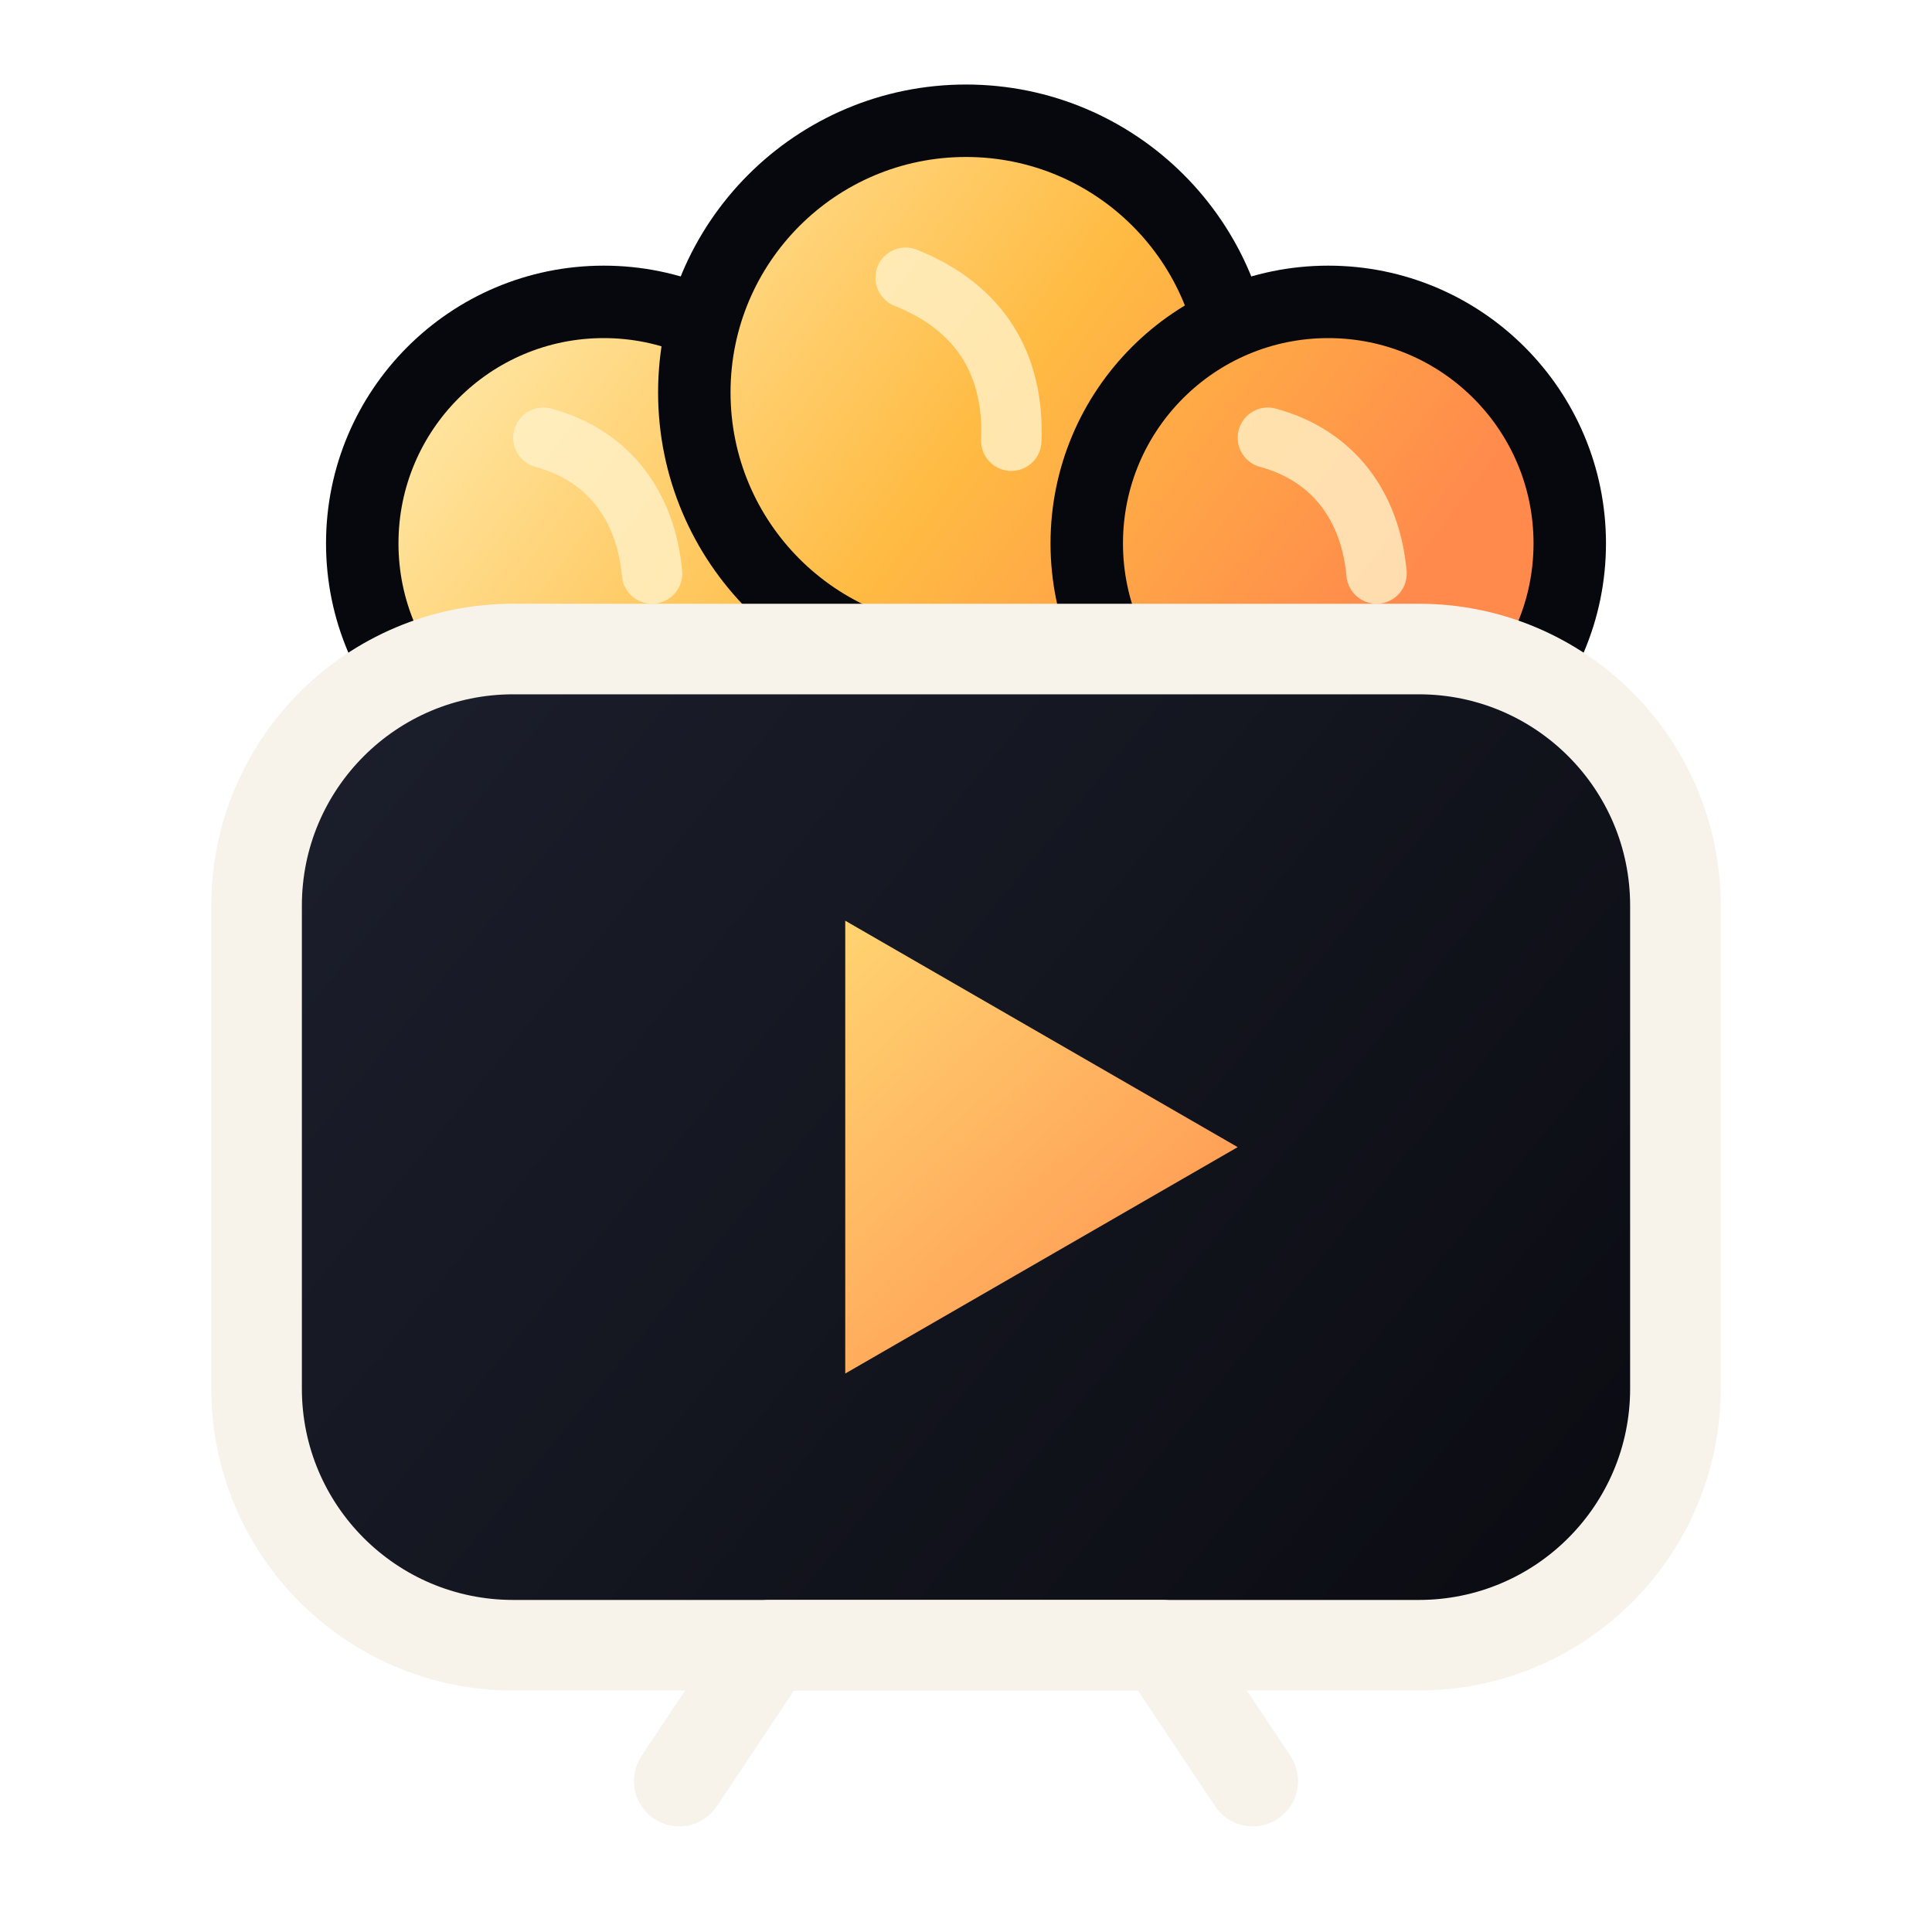
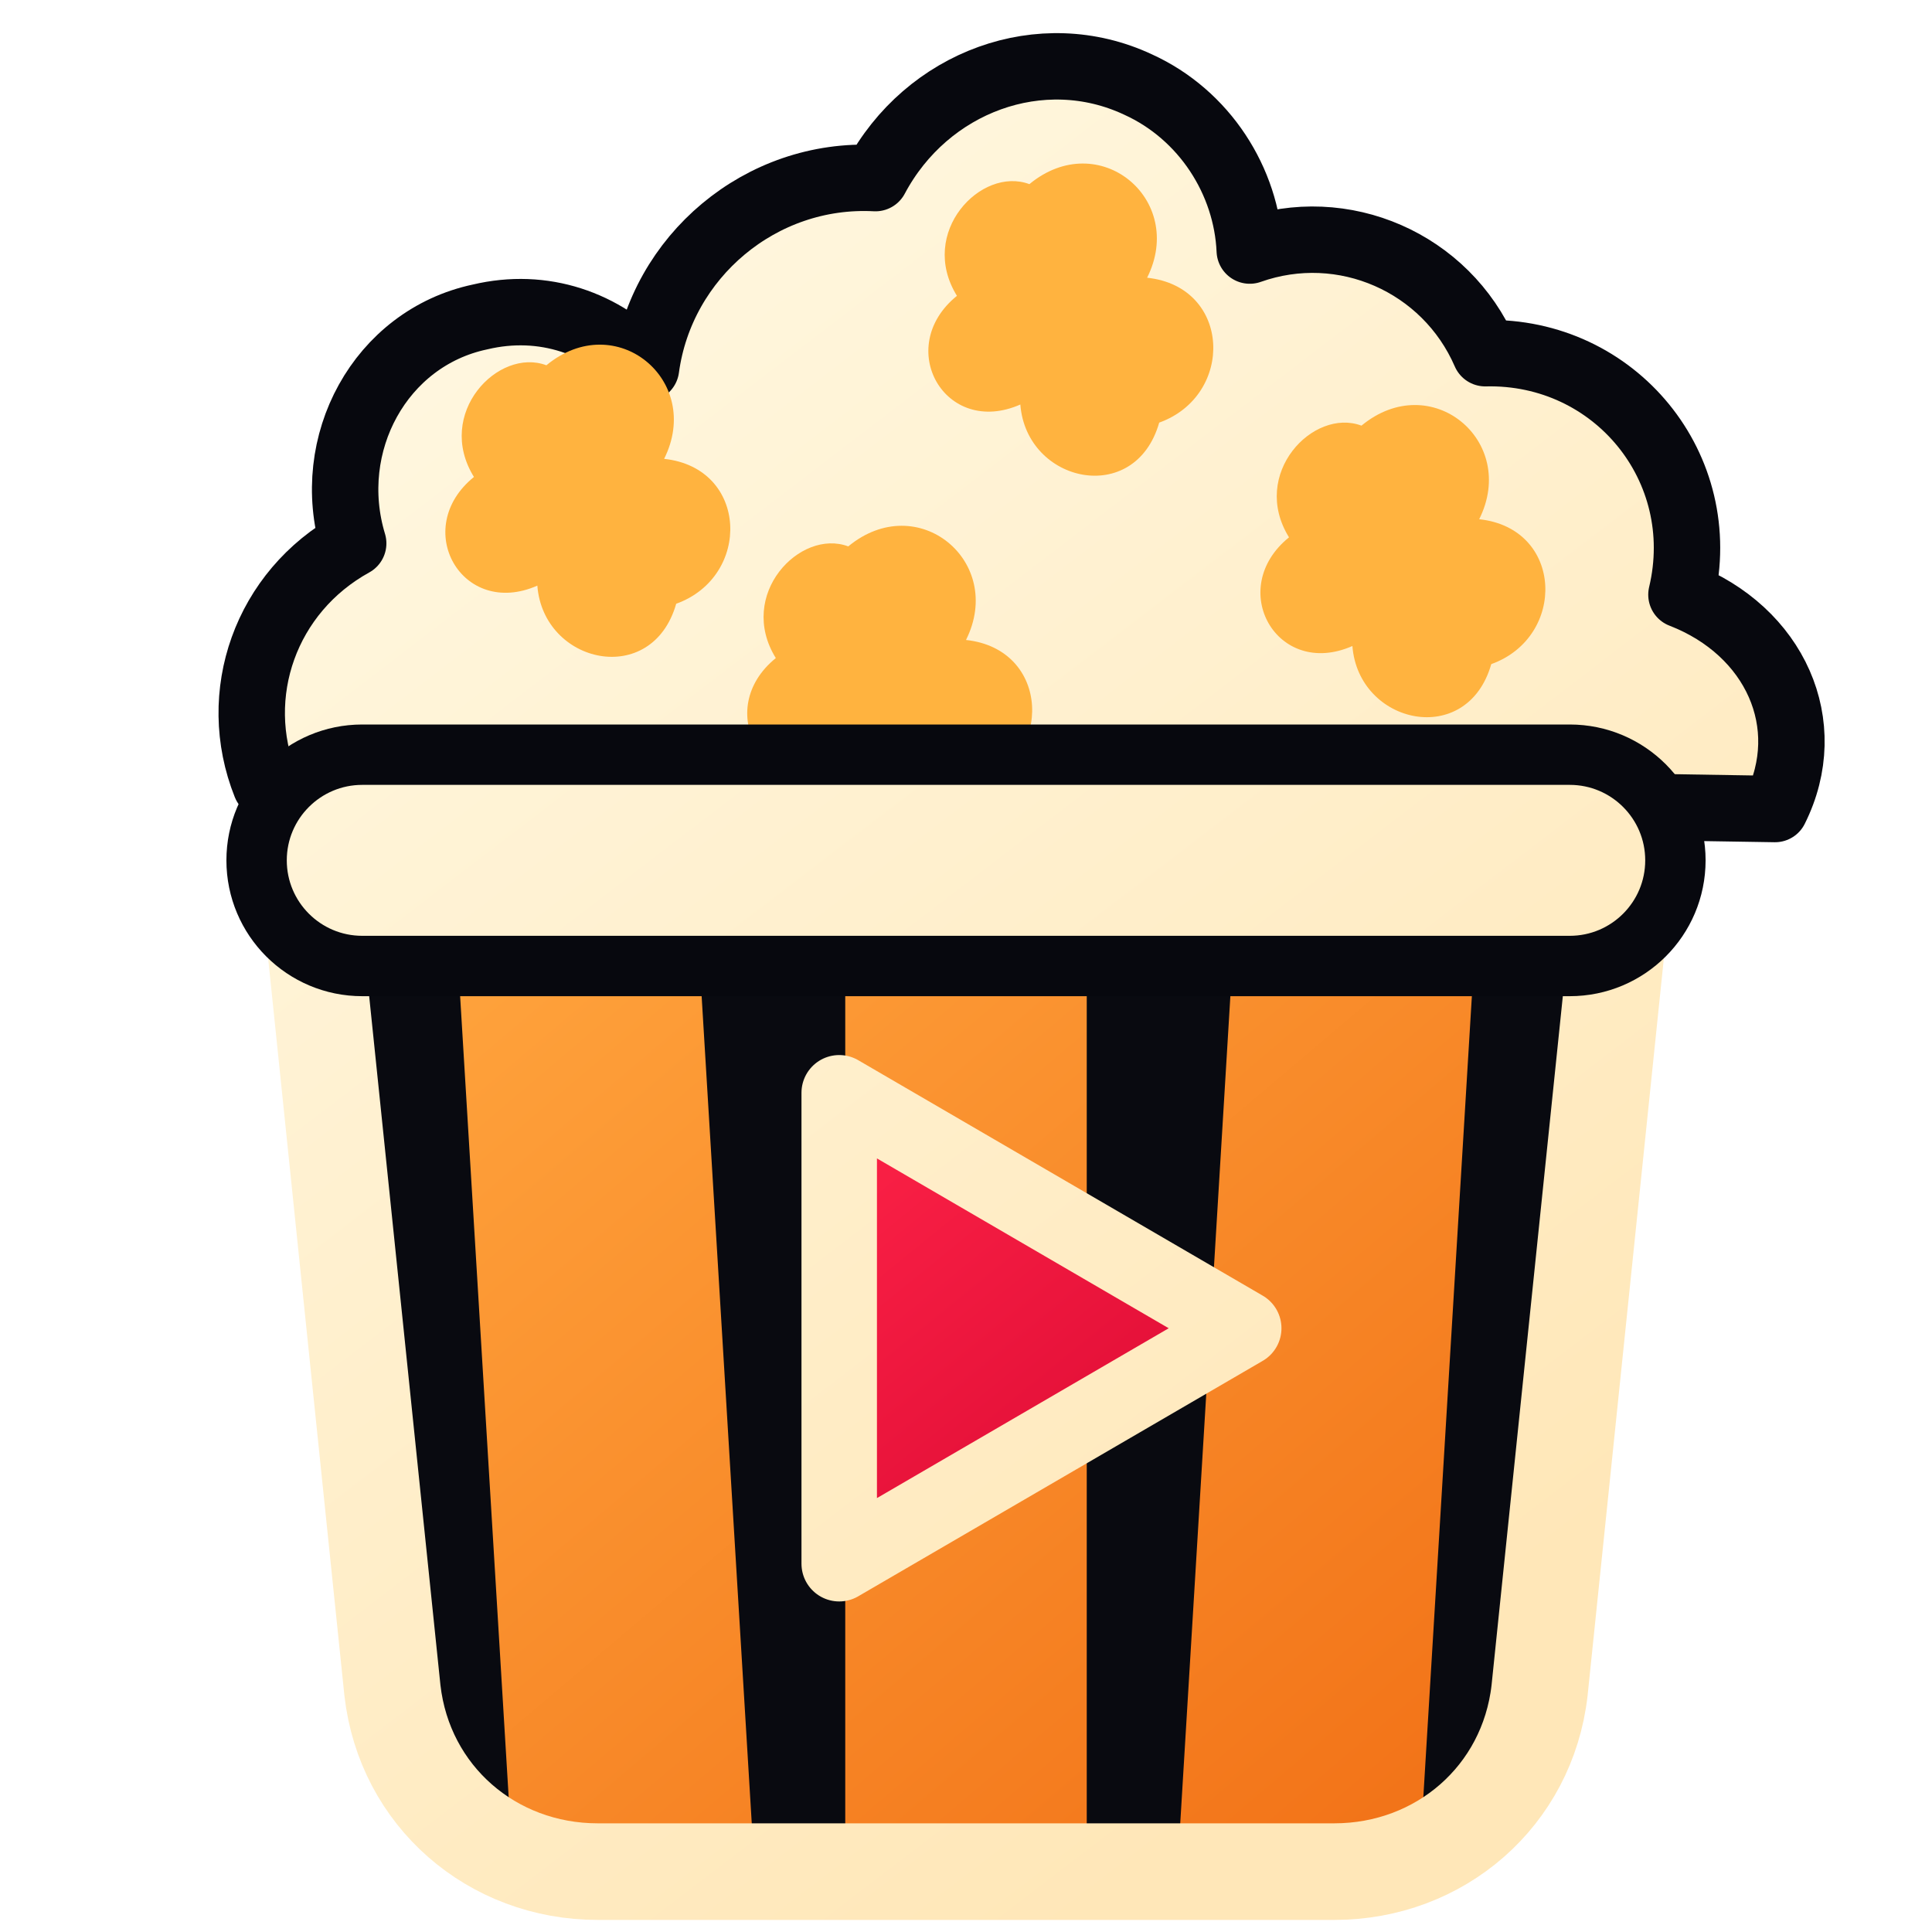
<svg xmlns="http://www.w3.org/2000/svg" width="64" height="64" viewBox="0 0 64 64" fill="none">
  <defs>
-     <linearGradient id="screen" x1="13" y1="22" x2="52" y2="54" gradientUnits="userSpaceOnUse">
-       <stop stop-color="#1B1E2B" />
-       <stop offset="1" stop-color="#0B0C12" />
+     <linearGradient id="cream" x1="15" y1="5" x2="51" y2="52" gradientUnits="userSpaceOnUse">
+       <stop stop-color="#FFF8E2" />
+       <stop offset="1" stop-color="#FFE7B8" />
    </linearGradient>
-     <linearGradient id="popcorn" x1="19" y1="6" x2="43" y2="24" gradientUnits="userSpaceOnUse">
-       <stop stop-color="#FFE7A4" />
-       <stop offset="0.52" stop-color="#FFBB43" />
-       <stop offset="1" stop-color="#FF8A4C" />
+     <linearGradient id="orange" x1="18" y1="28" x2="46" y2="61" gradientUnits="userSpaceOnUse">
+       <stop stop-color="#FFA43D" />
+       <stop offset="1" stop-color="#F27318" />
    </linearGradient>
-     <linearGradient id="play" x1="27" y1="30" x2="42" y2="46" gradientUnits="userSpaceOnUse">
-       <stop stop-color="#FFD772" />
-       <stop offset="1" stop-color="#FF8A4C" />
+     <linearGradient id="red" x1="27" y1="36" x2="40" y2="52" gradientUnits="userSpaceOnUse">
+       <stop stop-color="#FF2448" />
+       <stop offset="1" stop-color="#D90832" />
    </linearGradient>
+     <clipPath id="bucket-body">
+       <path d="M10 27H54L51 56C50.6 59.5 47.7 62 44.2 62H19.8C16.3 62 13.4 59.5 13 56L10 27Z" />
+     </clipPath>
  </defs>
-   <g stroke="#07080E" stroke-width="2.4">
-     <circle cx="20" cy="18" r="8" fill="url(#popcorn)" />
-     <circle cx="32" cy="13" r="9" fill="url(#popcorn)" />
-     <circle cx="44" cy="18" r="8" fill="url(#popcorn)" />
+   <path d="M8.8 26C7.6 23 8.8 19.6 11.7 18C10.7 14.7 12.6 11.2 15.9 10.5C18 10 20 10.7 21.4 12.2C21.9 8.5 25.2 5.7 29 5.9C30.7 2.7 34.5 1.3 37.7 2.8C39.9 3.8 41.3 6 41.4 8.3C44.5 7.2 47.9 8.7 49.2 11.7C53.5 11.6 56.7 15.5 55.7 19.7C58.8 20.9 60.2 24 58.8 26.8L8.8 26Z" fill="url(#cream)" stroke="#07080E" stroke-width="2.2" stroke-linejoin="round" />
+   <g fill="#FFB33F">
+     <path d="M18.1 12.1C20.4 10.2 23.3 12.6 22 15.2C24.8 15.5 24.9 19.1 22.4 20C21.6 22.8 18 22 17.8 19.4C15.3 20.5 13.6 17.5 15.7 15.8C14.4 13.7 16.5 11.5 18.1 12.1Z" />
+     <path d="M34.1 6.1C36.4 4.2 39.3 6.6 38 9.2C40.8 9.5 40.9 13.1 38.4 14C37.6 16.8 34 16 33.8 13.4C31.3 14.5 29.6 11.5 31.7 9.8C30.4 7.7 32.5 5.5 34.1 6.1Z" />
+     <path d="M45.1 14.1C47.4 12.2 50.3 14.6 49 17.2C51.8 17.5 51.9 21.1 49.4 22C48.6 24.8 45 24 44.8 21.4C42.3 22.5 40.6 19.5 42.7 17.8C41.4 15.7 43.5 13.5 45.1 14.1Z" />
+     <path d="M28.1 18.1C30.4 16.2 33.3 18.6 32 21.2C34.8 21.5 34.9 25.1 32.4 26C31.6 28.8 28 28 27.8 25.4C25.3 26.5 23.6 23.5 25.7 21.8C24.4 19.7 26.5 17.5 28.1 18.1Z" />
  </g>
-   <g stroke="#FFF1C8" stroke-width="2" stroke-linecap="round" opacity="0.8">
-     <path d="M18 14.5C20.2 15.1 21.4 16.8 21.6 19" />
-     <path d="M30 9.2C32.5 10.2 33.6 12.1 33.5 14.6" />
-     <path d="M42 14.5C44.2 15.1 45.4 16.8 45.6 19" />
+   <path d="M10 27H54L51 56C50.6 59.5 47.7 62 44.2 62H19.8C16.3 62 13.4 59.5 13 56L10 27Z" fill="#090A10" />
+   <g clip-path="url(#bucket-body)" fill="url(#orange)">
+     <path d="M15 29H23L25 62H17L15 29Z" />
+     <path d="M28 29H36V62H28V29Z" />
+     <path d="M41 29H49L47 62H39L41 29Z" />
  </g>
-   <rect x="8.5" y="21.5" width="47" height="33" rx="8.5" fill="url(#screen)" stroke="#F7F3EA" stroke-width="3" />
-   <path d="M28 30.5V45.5L41 38L28 30.5Z" fill="url(#play)" />
-   <path d="M22.5 59L25.5 54.5H38.5L41.5 59" stroke="#F7F3EA" stroke-width="3" stroke-linecap="round" stroke-linejoin="round" />
+   <path d="M10 27H54L51 56C50.6 59.5 47.7 62 44.2 62H19.8C16.3 62 13.4 59.5 13 56L10 27Z" stroke="url(#cream)" stroke-width="3.2" stroke-linejoin="round" />
+   <rect x="8.5" y="25" width="47" height="7" rx="3.5" fill="url(#cream)" stroke="#07080E" stroke-width="2" />
+   <path d="M27.8 36.2V51.8L41.2 44L27.8 36.2Z" fill="url(#red)" stroke="url(#cream)" stroke-width="2.5" stroke-linejoin="round" />
</svg>
